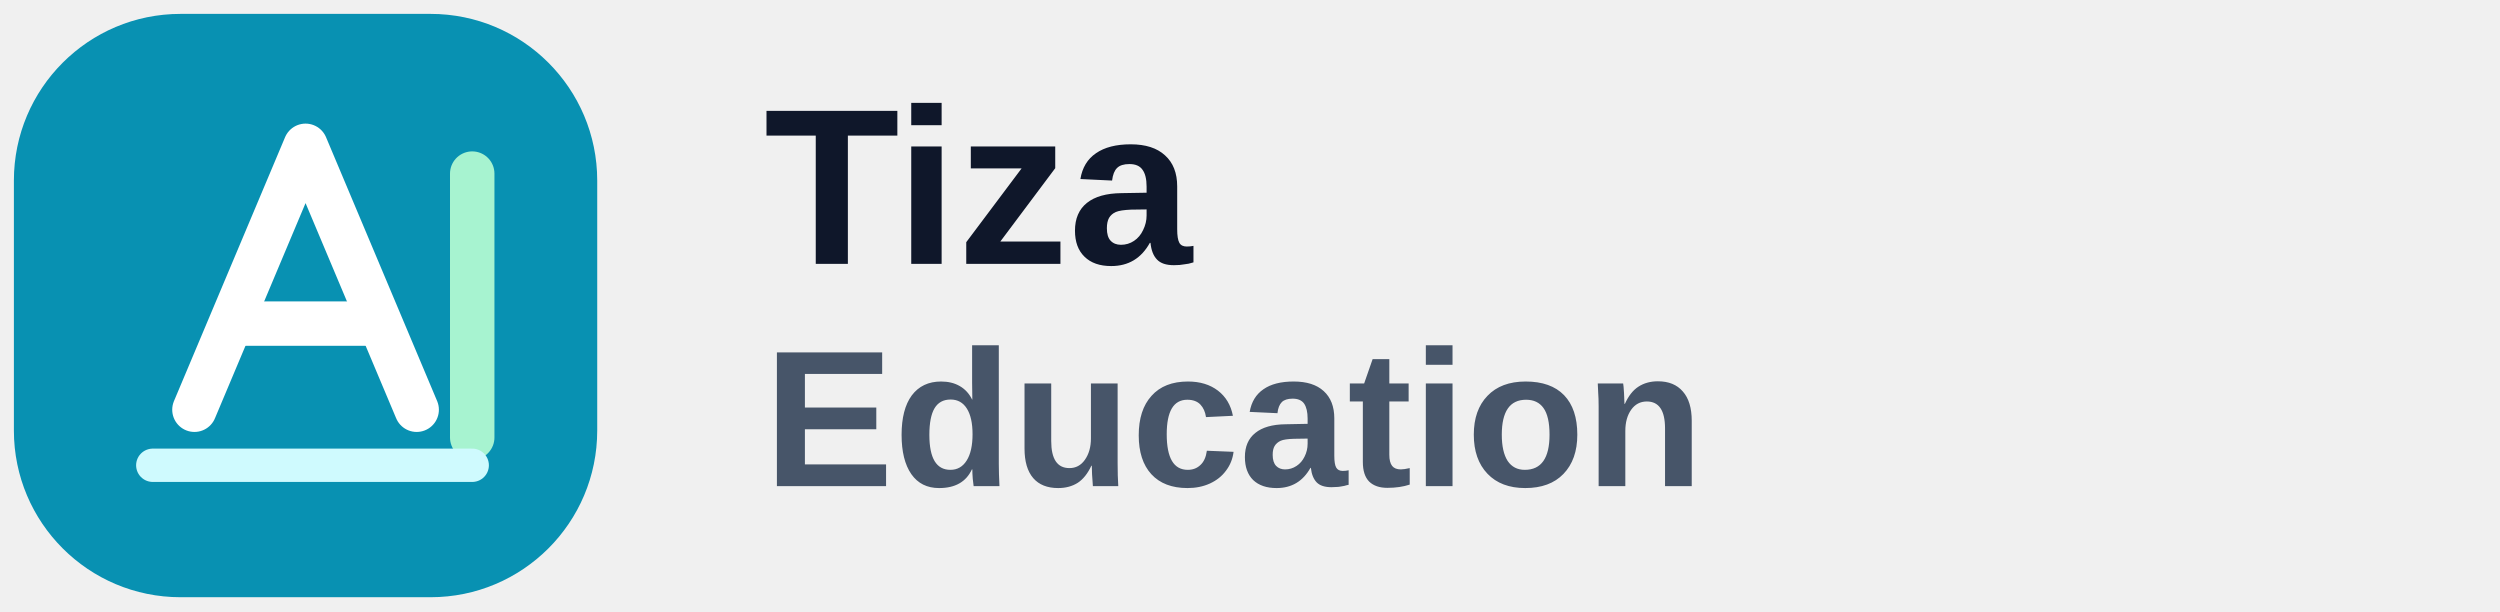
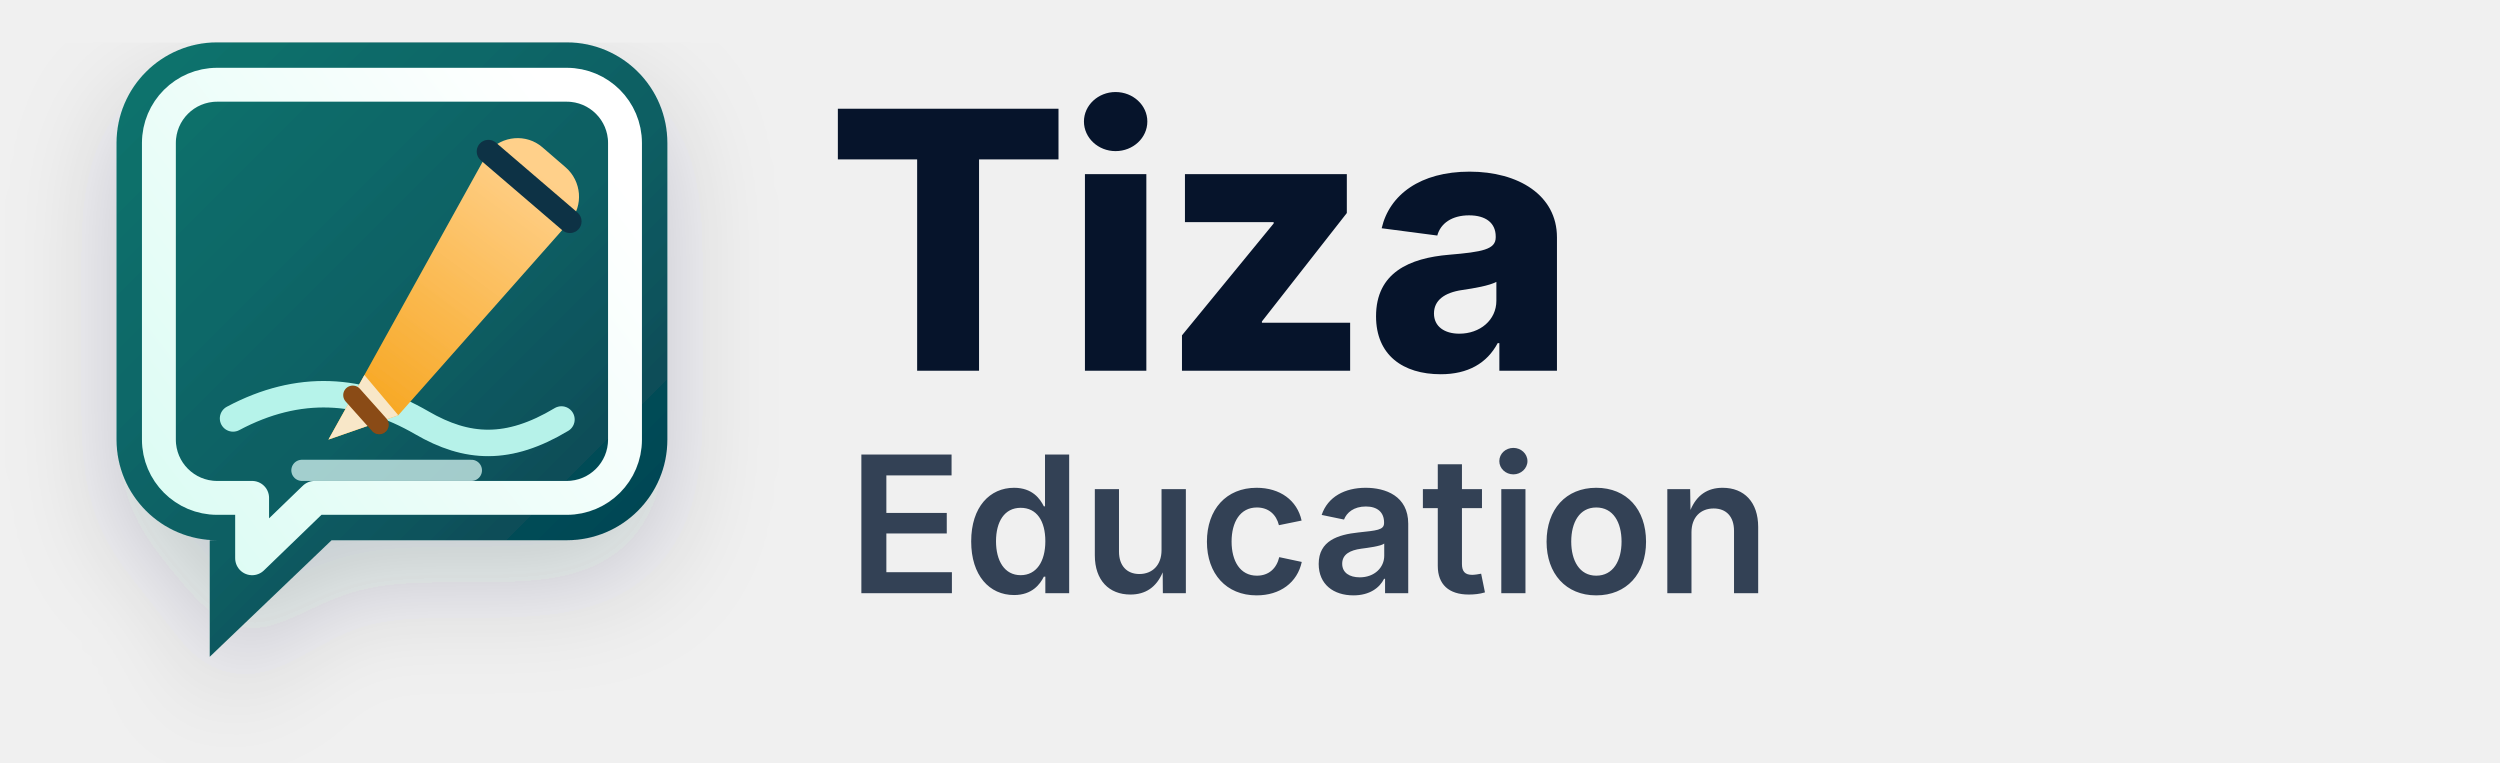
- <svg xmlns="http://www.w3.org/2000/svg" width="180" height="44" viewBox="0 0 180 44" fill="none" role="img" aria-labelledby="title desc">
-   <rect x="1" y="1" width="42" height="42" rx="12" fill="#0891B2" />
-   <path d="M14 29.5L22 10.5L30 29.5" stroke="white" stroke-width="3.2" stroke-linecap="round" stroke-linejoin="round" />
-   <path d="M17.2 23.3H26.8" stroke="white" stroke-width="3.2" stroke-linecap="round" />
-   <path d="M34 12.5V31.5" stroke="#A7F3D0" stroke-width="3.2" stroke-linecap="round" />
-   <path d="M11 33.5H34" stroke="#CFFAFE" stroke-width="2.4" stroke-linecap="round" />
-   <text x="55" y="19" fill="#0F172A" font-family="Arial, Helvetica, sans-serif" font-size="16" font-weight="700">Tiza</text>
-   <text x="55" y="35" fill="#475569" font-family="Arial, Helvetica, sans-serif" font-size="14" font-weight="600">Education</text>
+ <svg xmlns="http://www.w3.org/2000/svg" width="236" height="72" viewBox="0 0 236 72" fill="none" role="img" aria-labelledby="title desc">
+   <defs>
+     <linearGradient id="board" x1="6" y1="6" x2="62" y2="62" gradientUnits="userSpaceOnUse">
+       <stop stop-color="#0F766E" />
+       <stop offset="0.55" stop-color="#075E63" />
+       <stop offset="1" stop-color="#063B4C" />
+     </linearGradient>
+     <linearGradient id="chalk" x1="16" y1="48" x2="58" y2="16" gradientUnits="userSpaceOnUse">
+       <stop stop-color="#DDFCF4" />
+       <stop offset="1" stop-color="#FFFFFF" />
+     </linearGradient>
+     <linearGradient id="pencil" x1="32" y1="44" x2="52" y2="17" gradientUnits="userSpaceOnUse">
+       <stop stop-color="#F59E0B" />
+       <stop offset="1" stop-color="#FFD08A" />
+     </linearGradient>
+     <filter id="softShadow" x="-8" y="-8" width="86" height="86" filterUnits="userSpaceOnUse" color-interpolation-filters="sRGB">
+       <feDropShadow dx="0" dy="4" stdDeviation="5" flood-color="#002B3D" flood-opacity="0.18" />
+     </filter>
+   </defs>
+   <g filter="url(#softShadow)">
+     <path d="M11 13.5C11 8.253 15.253 4 20.5 4H53.5C58.747 4 63 8.253 63 13.5V41.5C63 46.747 58.747 51 53.5 51H31.3L19.8 62V51H20.5C15.253 51 11 46.747 11 41.5V13.5Z" fill="url(#board)" />
+     <path d="M20.5 8H53.5C56.538 8 59 10.462 59 13.5V41.5C59 44.538 56.538 47 53.5 47H29.7L23.8 52.7V47H20.5C17.462 47 15 44.538 15 41.5V13.5C15 10.462 17.462 8 20.5 8Z" stroke="url(#chalk)" stroke-width="3.2" stroke-linejoin="round" />
+     <path d="M22 39.5C28.2 36.2 34.1 36.6 39.8 39.9C44.1 42.4 48 42.6 53 39.6" stroke="#BFFAF0" stroke-width="2.5" stroke-linecap="round" opacity="0.95" />
+     <path d="M28.5 44.4H44.5" stroke="#E6FFFB" stroke-width="2" stroke-linecap="round" opacity="0.7" />
+     <path d="M34.4 35.4L31 41.5L37.6 39.2L53.8 20.9C55.1 19.4 54.9 17.1 53.4 15.8L51.2 13.9C49.7 12.6 47.4 12.8 46.1 14.3L34.4 35.4Z" fill="url(#pencil)" />
+     <path d="M31 41.5L34.4 35.4L37.6 39.2L31 41.5Z" fill="#F8E7C8" />
+     <path d="M46.1 14.3L53.8 20.9" stroke="#083344" stroke-width="2.2" stroke-linecap="round" />
+     <path d="M33.3 37.3L35.8 40.1" stroke="#8A4B12" stroke-width="1.8" stroke-linecap="round" />
+   </g>
+   <text x="78" y="35" fill="#06142B" font-family="Inter, Arial, Helvetica, sans-serif" font-size="34" font-weight="800" letter-spacing="-0.5">Tiza</text>
+   <text x="80" y="56" fill="#334155" font-family="Inter, Arial, Helvetica, sans-serif" font-size="18" font-weight="600">Education</text>
</svg>
